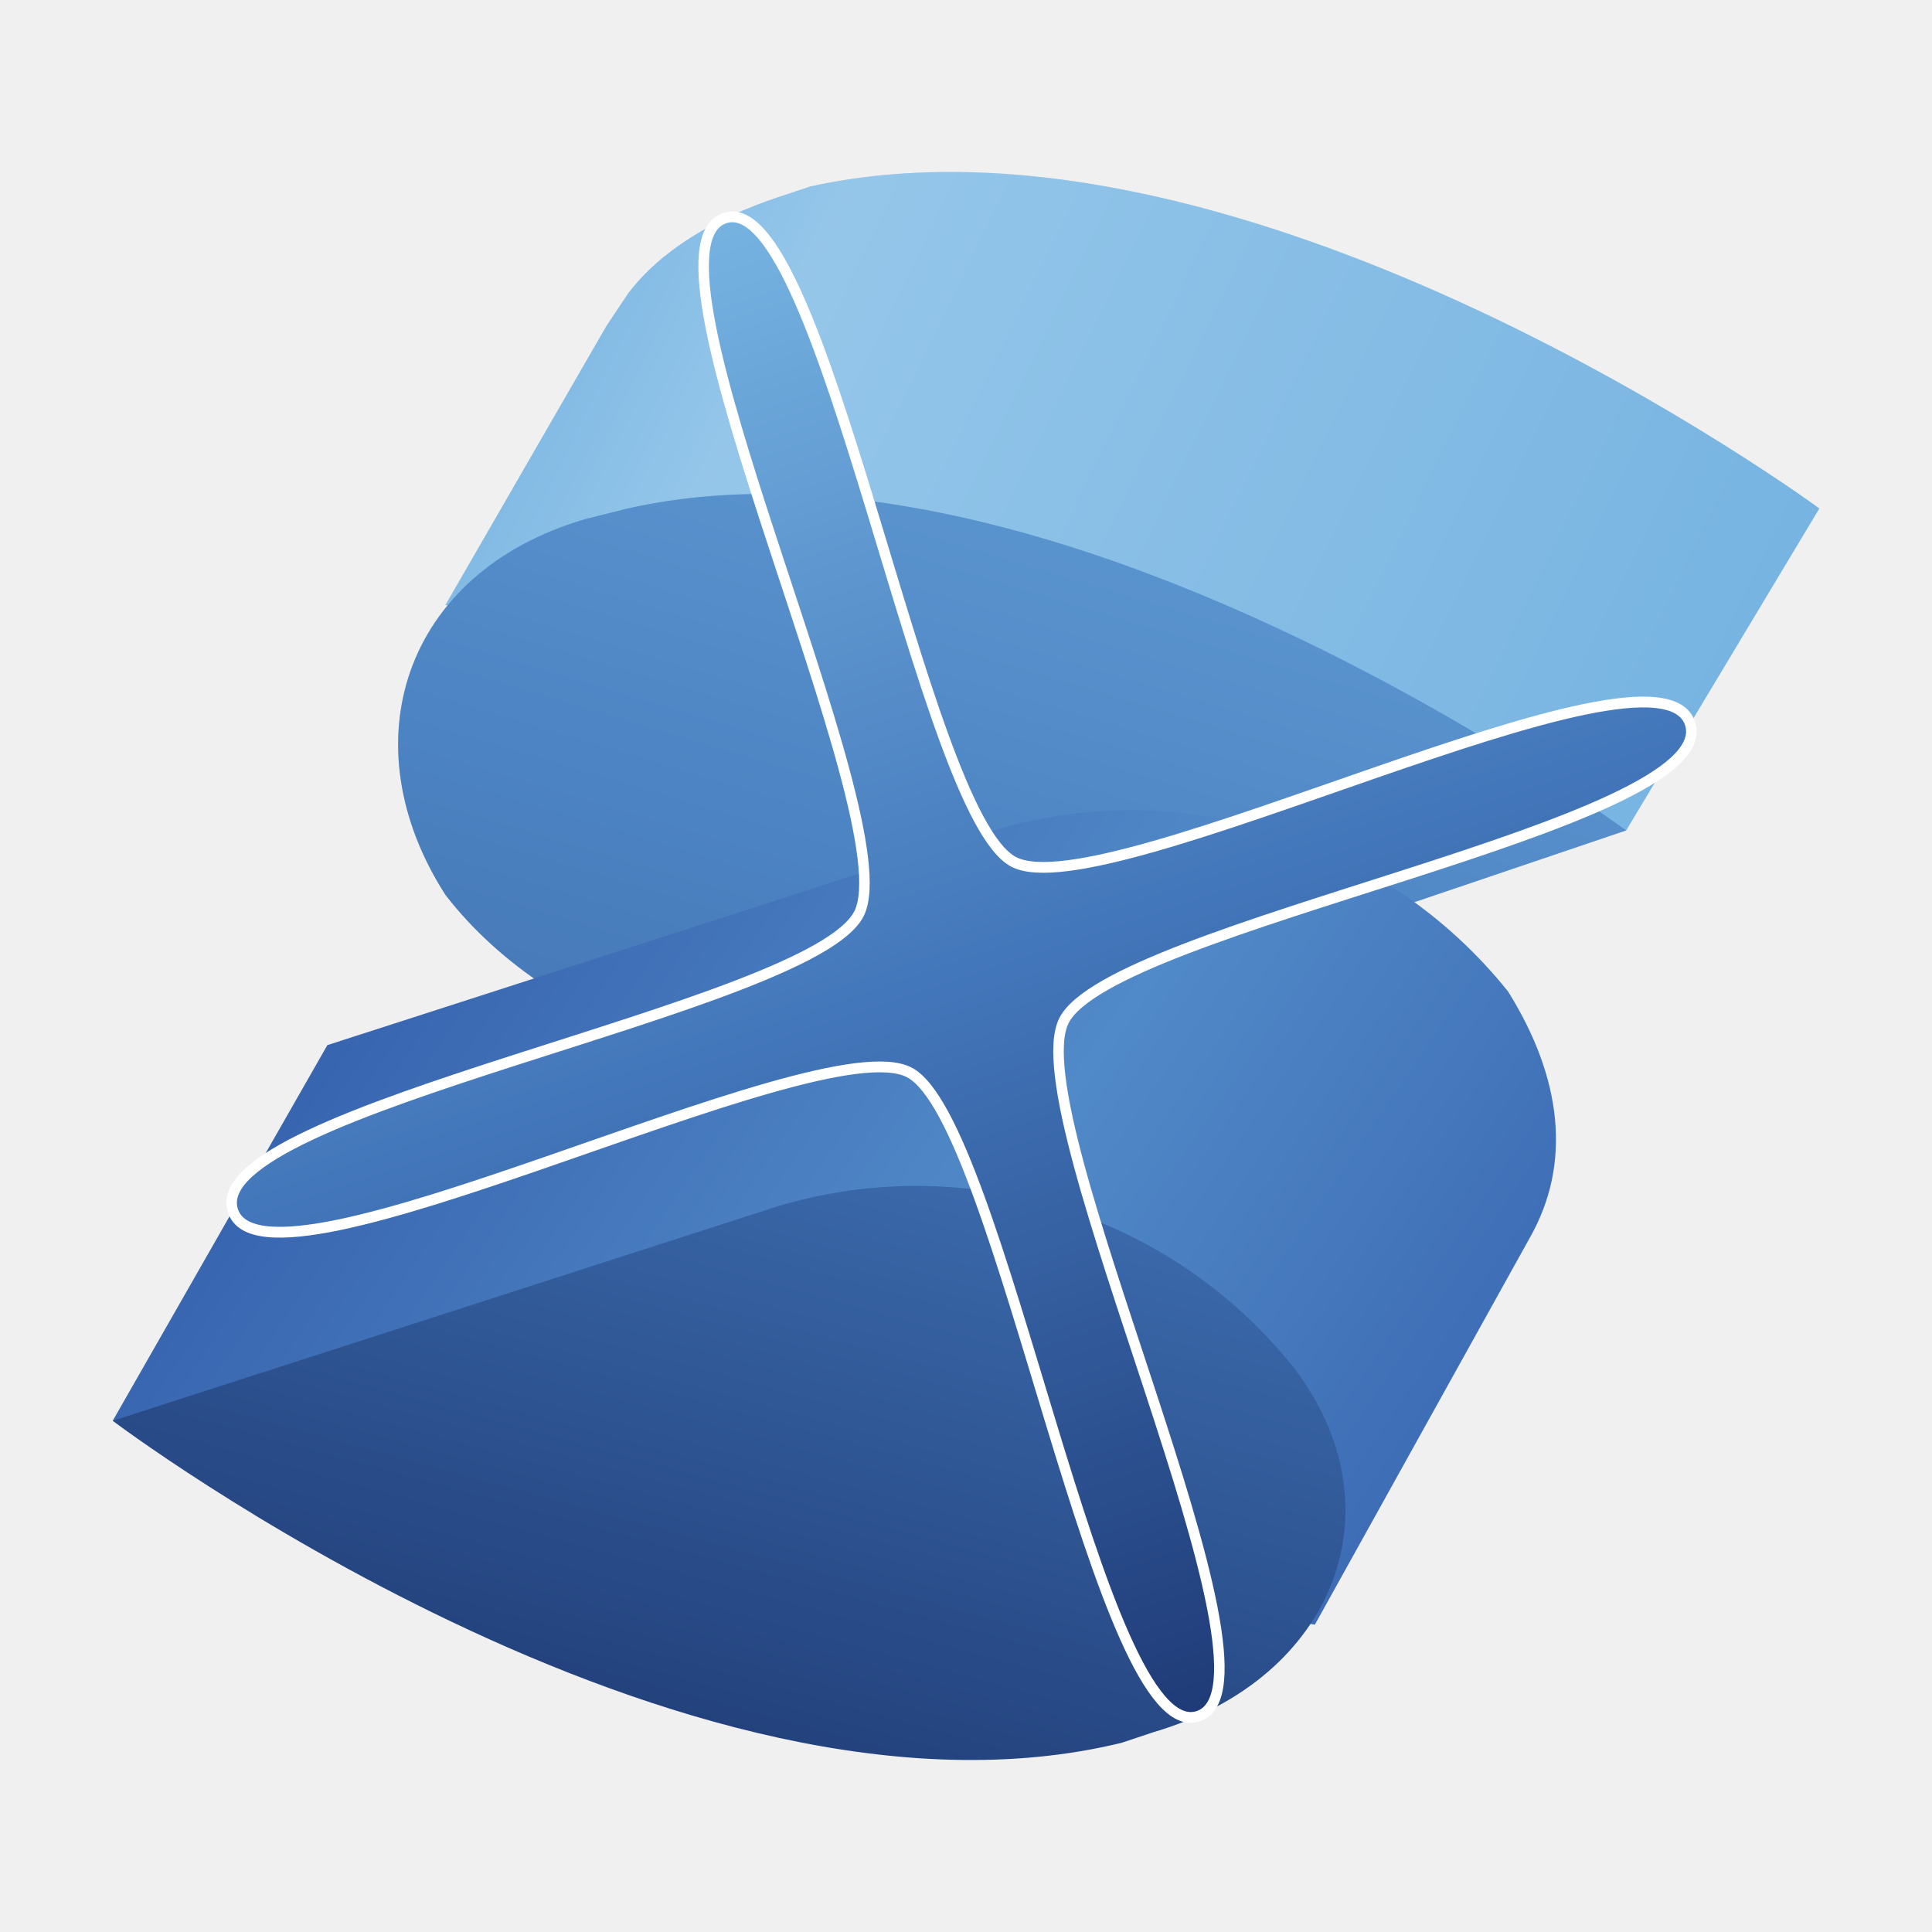
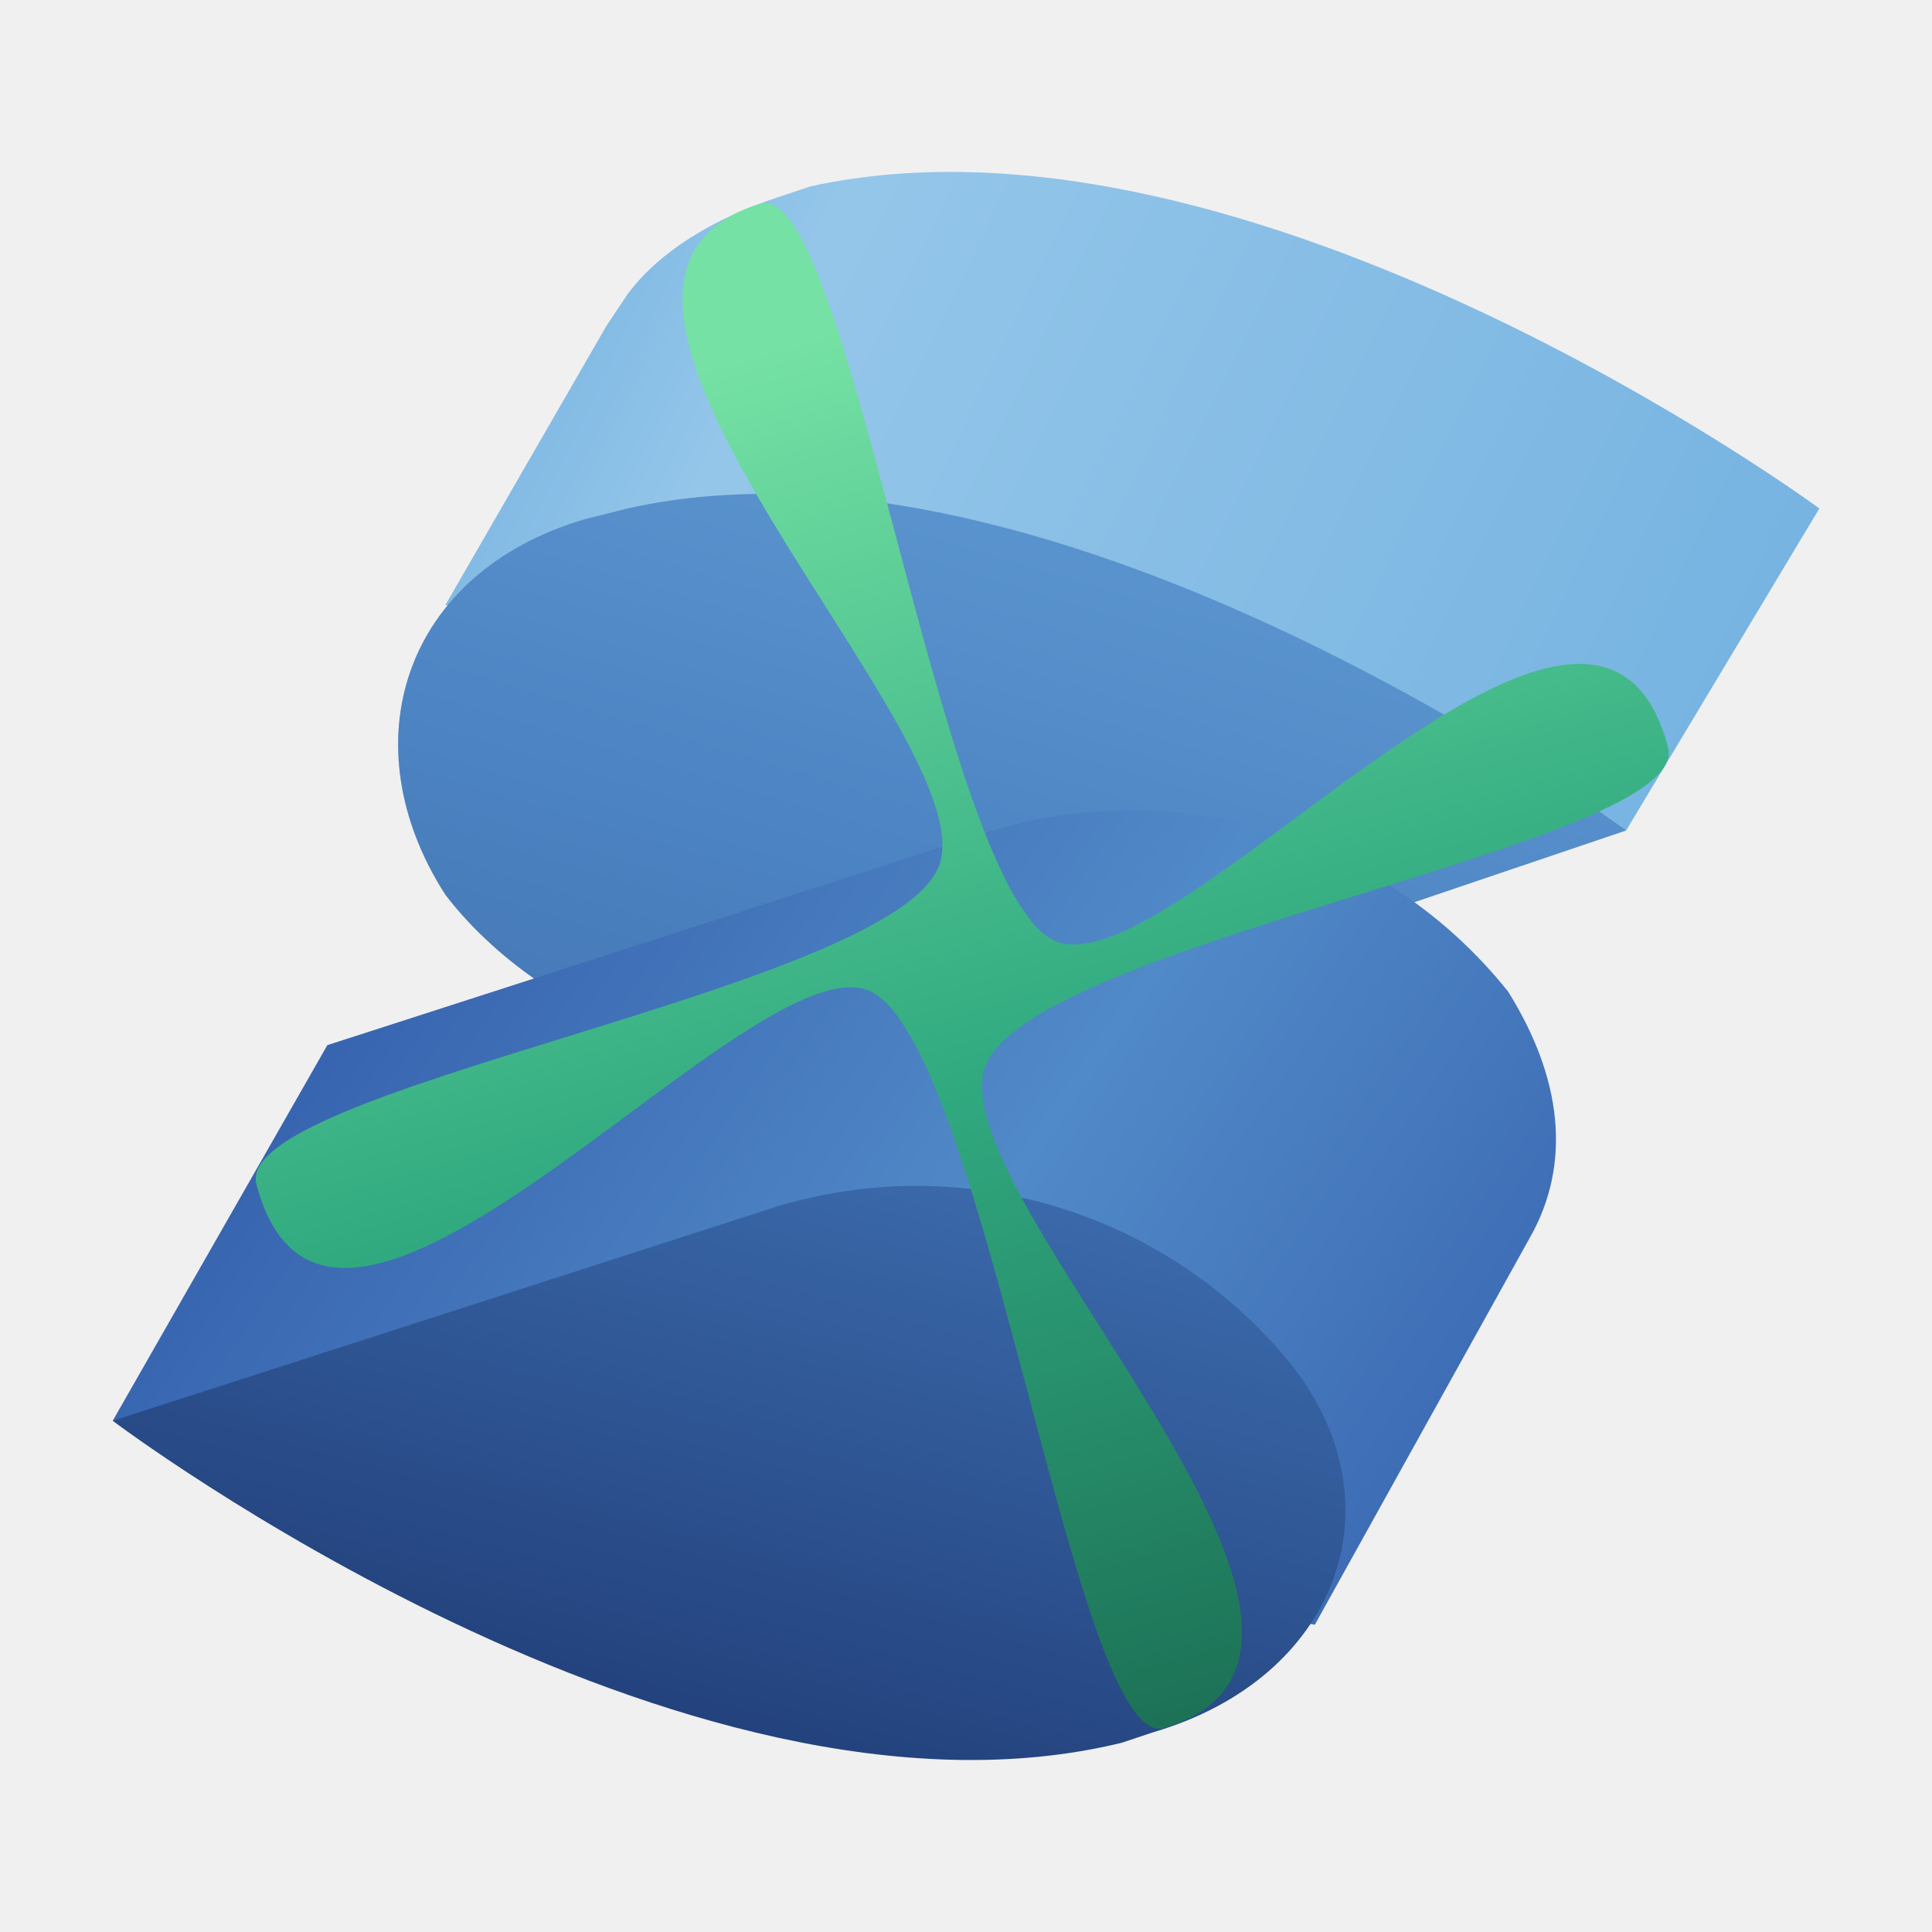
- <svg xmlns="http://www.w3.org/2000/svg" xmlns:xlink="http://www.w3.org/1999/xlink" viewBox="0 0 180 180" version="1.1" id="svg17" width="180" height="180">
-   <defs id="defs12">
+ <svg xmlns="http://www.w3.org/2000/svg" viewBox="0 0 180 180" version="1.1">
+   <defs>
    <linearGradient id="a" gradientUnits="userSpaceOnUse" x1="27.5" y1="3" x2="152" y2="63.5">
-       <stop offset=".1" stop-color="#76b3e1" id="stop1" />
-       <stop offset=".3" stop-color="#dcf2fd" id="stop2" />
-       <stop offset="1" stop-color="#76b3e1" id="stop3" />
+       <stop offset=".1" stop-color="#76b3e1" />
+       <stop offset=".3" stop-color="#dcf2fd" />
+       <stop offset="1" stop-color="#76b3e1" />
    </linearGradient>
    <linearGradient id="b" gradientUnits="userSpaceOnUse" x1="95.8" y1="32.6" x2="74" y2="105.2">
-       <stop offset="0" stop-color="#76b3e1" id="stop4" />
-       <stop offset=".5" stop-color="#4377bb" id="stop5" />
-       <stop offset="1" stop-color="#1f3b77" id="stop6" />
+       <stop offset="0" stop-color="#76b3e1" />
+       <stop offset=".5" stop-color="#4377bb" />
+       <stop offset="1" stop-color="#1f3b77" />
    </linearGradient>
    <linearGradient id="c" gradientUnits="userSpaceOnUse" x1="18.4" y1="64.2" x2="144.3" y2="149.8">
-       <stop offset="0" stop-color="#315aa9" id="stop7" />
-       <stop offset=".5" stop-color="#518ac8" id="stop8" />
-       <stop offset="1" stop-color="#315aa9" id="stop9" />
+       <stop offset="0" stop-color="#315aa9" />
+       <stop offset=".5" stop-color="#518ac8" />
+       <stop offset="1" stop-color="#315aa9" />
    </linearGradient>
    <linearGradient id="d" gradientUnits="userSpaceOnUse" x1="75.2" y1="74.5" x2="24.4" y2="260.8">
-       <stop offset="0" stop-color="#4377bb" id="stop10" />
-       <stop offset=".5" stop-color="#1a336b" id="stop11" />
-       <stop offset="1" stop-color="#1a336b" id="stop12" />
+       <stop offset="0" stop-color="#4377bb" />
+       <stop offset=".5" stop-color="#1a336b" />
+       <stop offset="1" stop-color="#1a336b" />
    </linearGradient>
-     <linearGradient xlink:href="#b" id="linearGradient94" gradientUnits="userSpaceOnUse" x1="21.288" y1="0" x2="167.304" y2="0" />
+     <linearGradient id="e" gradientUnits="userSpaceOnUse" y2="9.7" x2="70" y1="150.3" x1="70">
+       <stop offset="0" stop-color="#75e1a4" />
+       <stop offset=".5" stop-color="#31aa80" />
+       <stop offset="1" stop-color="#1a6b51" />
+     </linearGradient>
  </defs>
-   <g id="layer1" transform="translate(6.5,12.37173)">
-     <path d="M 163,35 C 163,35 110,-4 69,5 l -3,1 c -6,2 -11,5 -14,9 l -2,3 -15,26 26,5 c 11,7 25,10 38,7 l 46,9 z" fill="#76b3e1" id="path12" />
-     <path d="M 163,35 C 163,35 110,-4 69,5 l -3,1 c -6,2 -11,5 -14,9 l -2,3 -15,26 26,5 c 11,7 25,10 38,7 l 46,9 z" opacity="0.3" fill="url(#a)" id="path13" style="fill:url(#a)" />
-     <path d="m 52,35 -4,1 C 31,41 26,57 35,71 45,84 66,91 83,86 L 145,65 C 145,65 92,26 52,35 Z" fill="#518ac8" id="path14" />
-     <path d="m 52,35 -4,1 C 31,41 26,57 35,71 45,84 66,91 83,86 L 145,65 C 145,65 92,26 52,35 Z" opacity="0.3" fill="url(#b)" id="path15" style="fill:url(#b)" />
-     <path d="M 134,80 A 45,45 0 0 0 86,65 l -62,20 -20,35 112,19 20,-36 c 4,-7 3,-15 -2,-23 z" fill="url(#c)" id="path16" style="fill:url(#c)" />
-     <path d="M 114,115 A 45,45 0 0 0 66,100 L 4,120 c 0,0 53,40 94,30 l 3,-1 c 17,-5 23,-21 13,-34 z" fill="url(#d)" id="path17" style="fill:url(#d)" />
+   <g transform="translate(6.5,12.37173)">
+     <path d="M163 35S110-4 69 5l-3 1c-6 2-11 5-14 9l-2 3-15 26 26 5c11 7 25 10 38 7l46 9 18-30z" fill="#76b3e1" />
+     <path d="M163 35S110-4 69 5l-3 1c-6 2-11 5-14 9l-2 3-15 26 26 5c11 7 25 10 38 7l46 9 18-30z" opacity=".3" fill="url(#a)" />
+     <path d="m52 35-4 1c-17 5-22 21-13 35 10 13 31 20 48 15l62-21S92 26 52 35z" fill="#518ac8" />
+     <path d="m52 35-4 1c-17 5-22 21-13 35 10 13 31 20 48 15l62-21S92 26 52 35z" opacity=".3" fill="url(#b)" />
+     <path d="M134 80a45 45 0 0 0-48-15L24 85 4 120l112 19 20-36c4-7 3-15-2-23z" fill="url(#c)" />
+     <path d="M114 115a45 45 0 0 0-48-15L4 120s53 40 94 30l3-1c17-5 23-21 13-34z" fill="url(#d)" />
  </g>
-   <g id="layer2" style="opacity:1">
-     <path style="-inkscape-stroke:hairline;stroke-width:1;stroke:#ffffff;fill:url(#linearGradient94);" id="path25" d="m 94.296,73.008 c -9.858,0 -0.773,-58.294 -7.744,-65.265 C 79.581,0.773 21.288,9.858 21.288,1.9562493e-6 21.288,-9.858 79.581,-0.773 86.552,-7.744 c 6.971,-6.971 -2.115,-65.265 7.744,-65.265 9.858,0 0.773,58.294 7.744,65.265 6.971,6.971 65.265,-2.115 65.265,7.744 C 167.304,9.858 109.011,0.773 102.04,7.744 95.069,14.715 104.154,73.008 94.296,73.008 Z" transform="matrix(0.3021188,0.9558916,-0.9298261,0.310588,61.09086,-0.03073122)" />
+   <g transform="rotate(164 90 90)">
+     <path d="M 91.781,16.654 C 100.383,16.473 90.515,80.923 98.937,89.924 107.359,98.924 159.699,61.114 159.156,88.658 158.976,97.84 98.937,89.924 90.154,99.286 81.37,108.648 114.696,163.013 88.888,163.555 80.285,163.736 90.154,99.286 81.732,90.285 73.31,81.285 20.97,119.095 21.512,91.551 21.693,82.369 81.732,90.285 90.515,80.923 99.299,71.561 65.972,17.196 91.781,16.654 Z" fill="url(#e)" />
  </g>
</svg>
